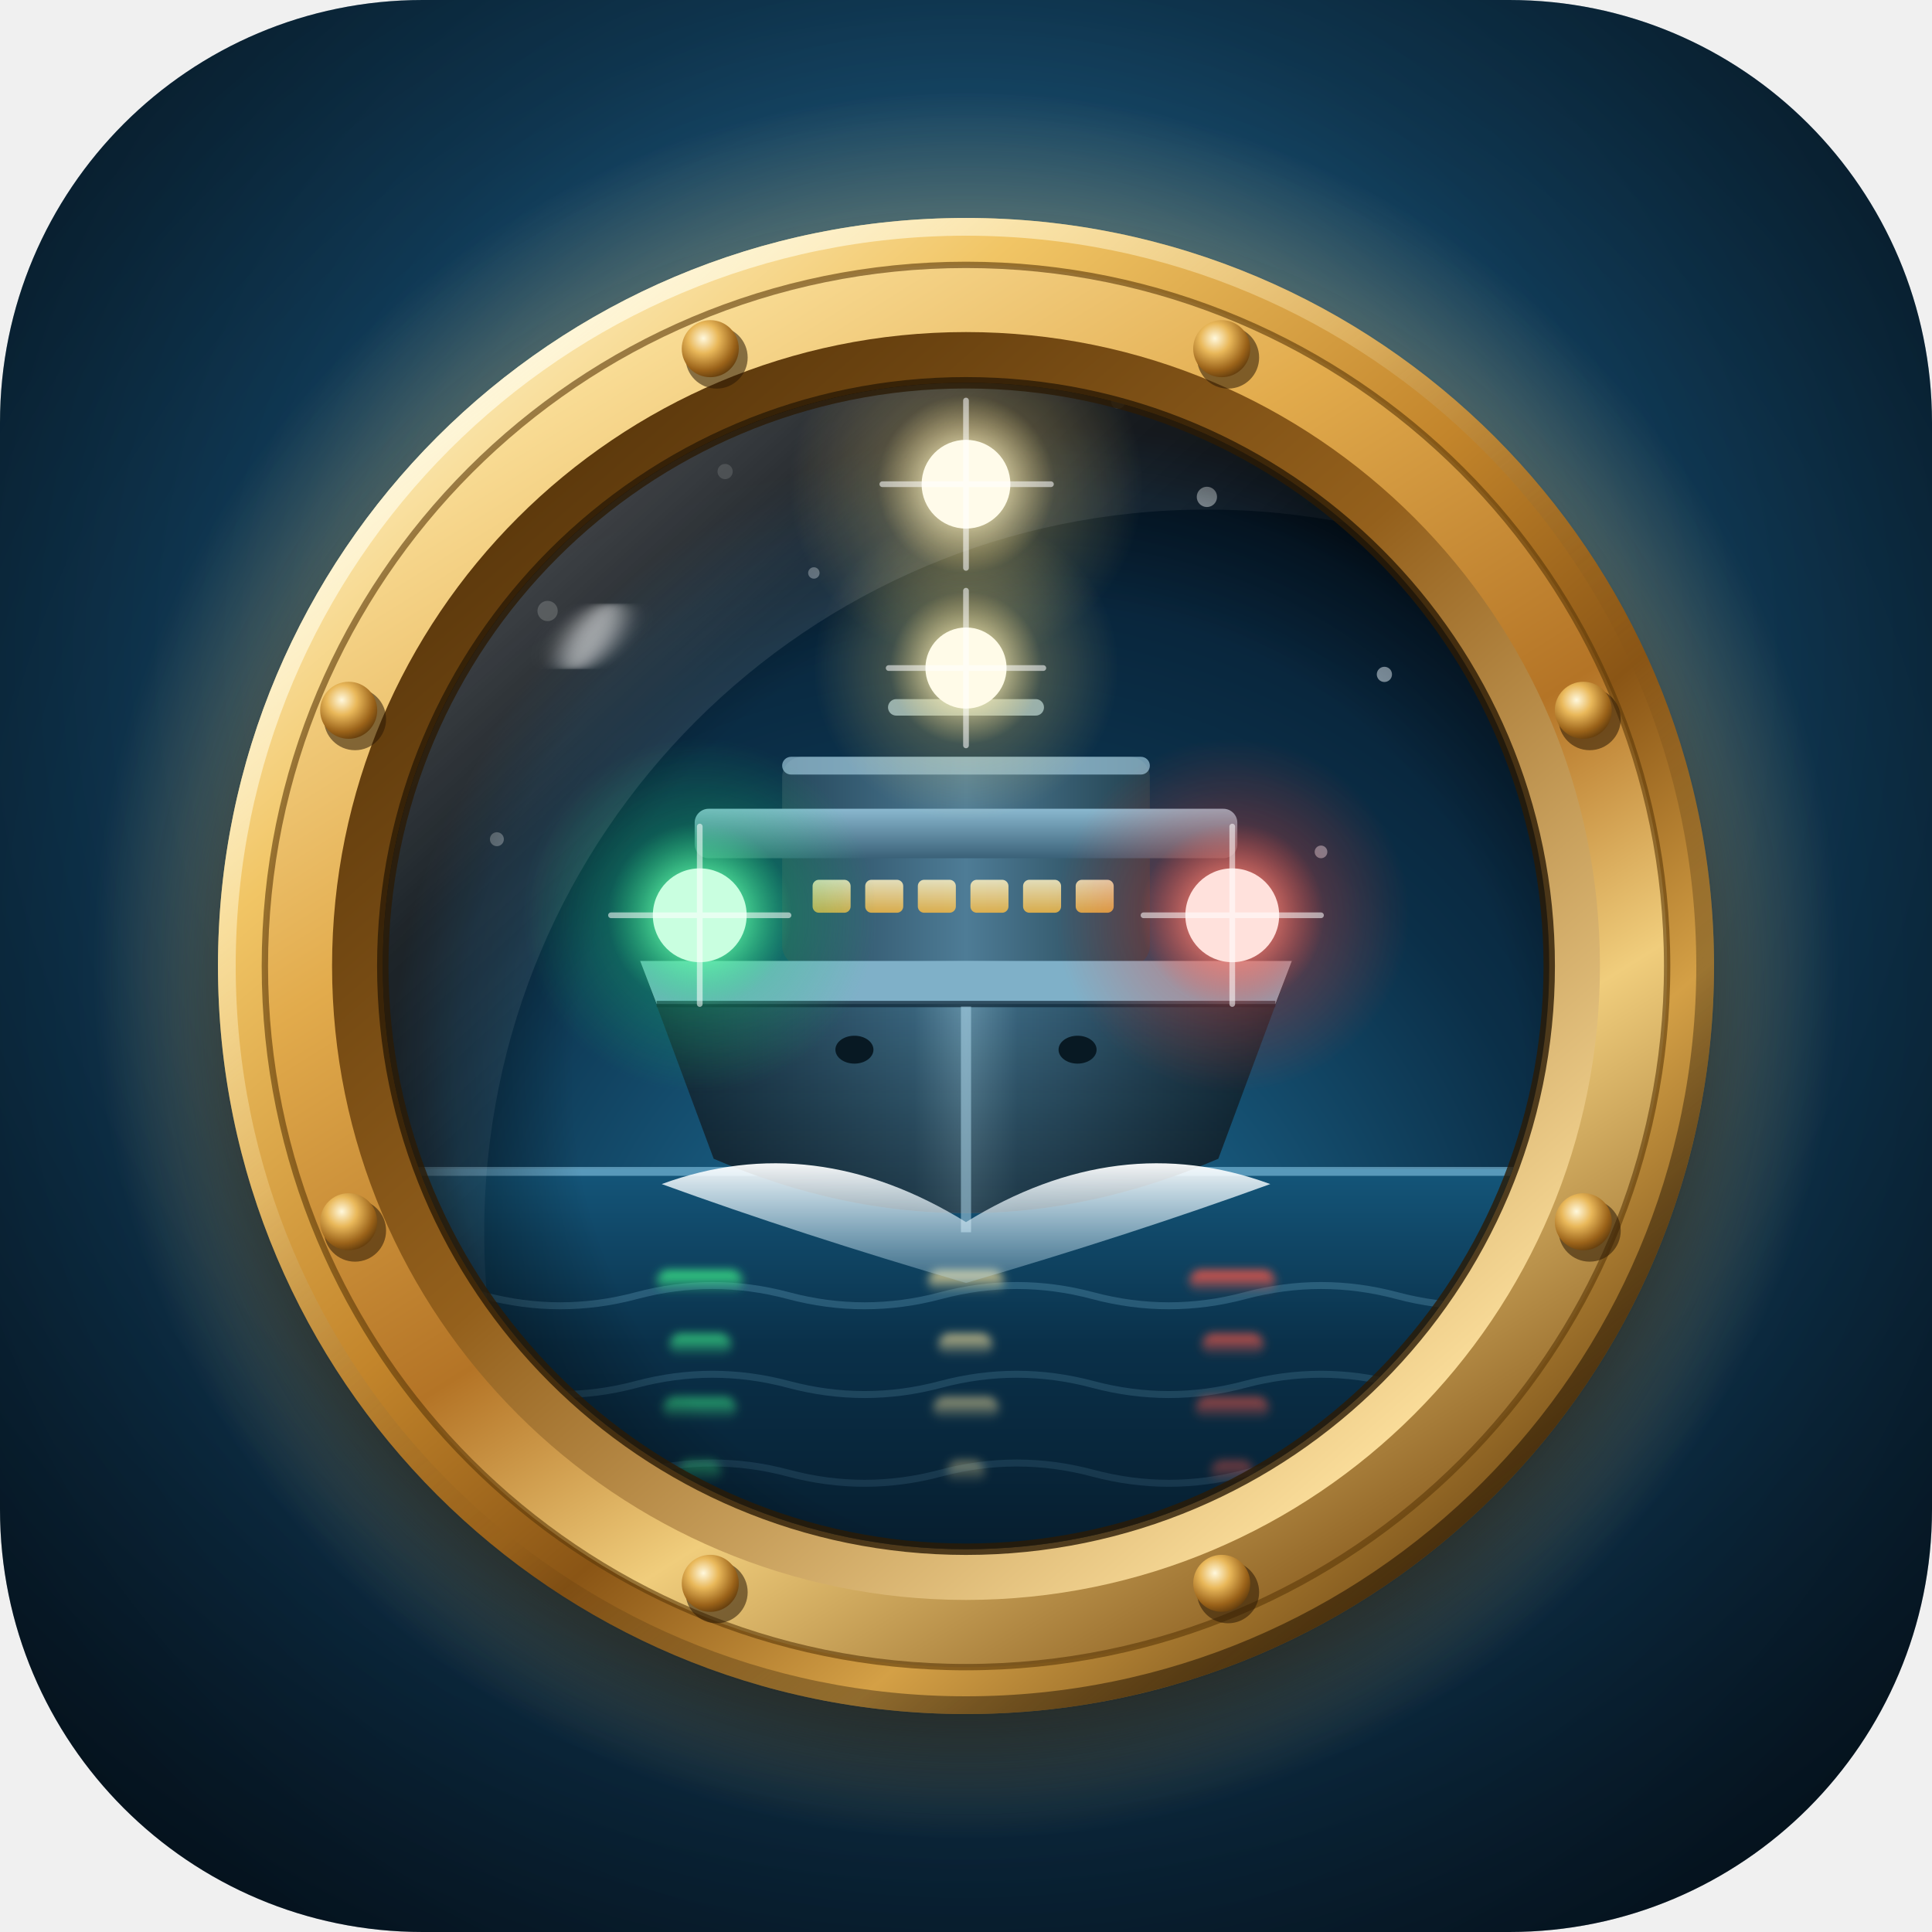
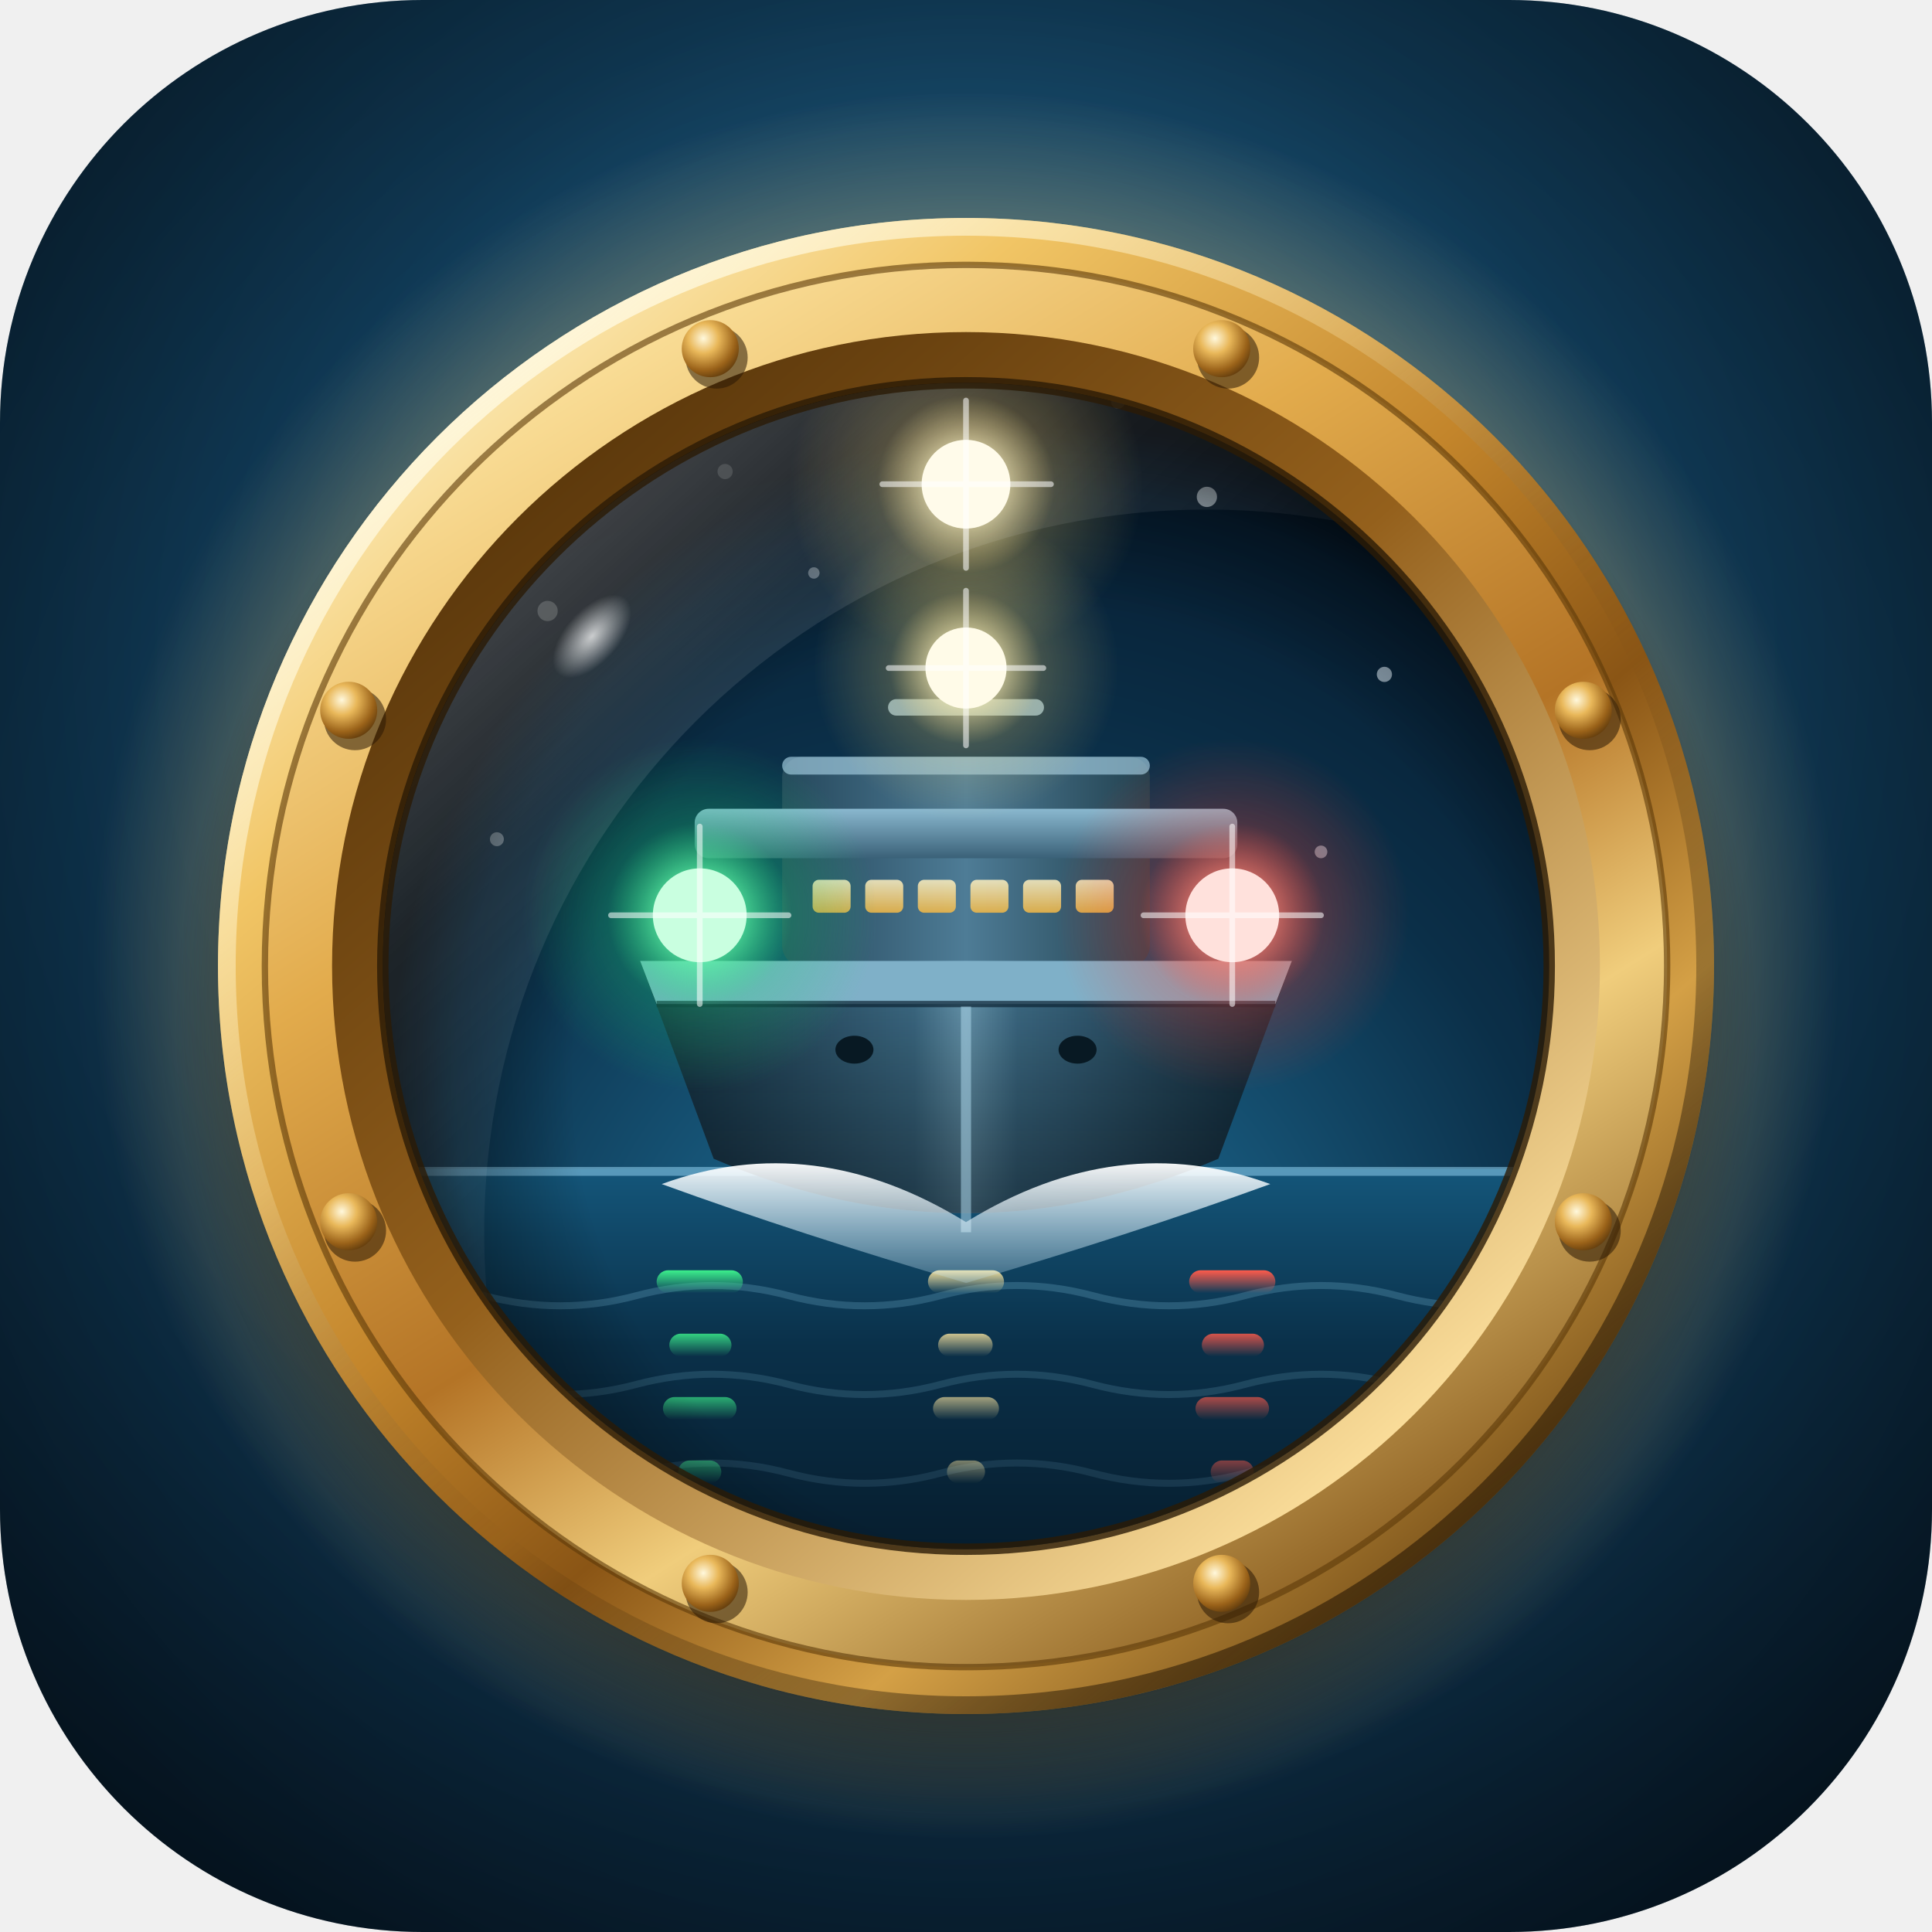
<svg xmlns="http://www.w3.org/2000/svg" viewBox="0 0 128 128">
  <defs>
    <radialGradient id="bg-g" cx="50%" cy="34%" r="78%">
      <stop offset="0" stop-color="#2a6f96" />
      <stop offset=".45" stop-color="#103a56" />
      <stop offset="1" stop-color="#061624" />
    </radialGradient>
    <radialGradient id="bg-v" cx="50%" cy="50%" r="72%">
      <stop offset=".6" stop-color="#000" stop-opacity="0" />
      <stop offset="1" stop-color="#000" stop-opacity=".45" />
    </radialGradient>
  </defs>
  <rect width="128" height="128" rx="28.0" fill="url(#bg-g)" />
  <rect width="128" height="128" rx="28.0" fill="url(#bg-v)" />
  <g transform="translate(10.24 10.24) scale(0.84)">
    <defs>
      <linearGradient id="a-br1" x1=".12" y1=".06" x2=".88" y2=".94">
        <stop offset="0" stop-color="#fff4cc" />
        <stop offset=".2" stop-color="#f1c565" />
        <stop offset=".45" stop-color="#c3852b" />
        <stop offset=".62" stop-color="#8a5515" />
        <stop offset=".78" stop-color="#d4a046" />
        <stop offset="1" stop-color="#5e3a0c" />
      </linearGradient>
      <linearGradient id="a-br2" x1=".2" y1=".02" x2=".8" y2=".98">
        <stop offset="0" stop-color="#ffe9a8" />
        <stop offset=".3" stop-color="#e2ab4c" />
        <stop offset=".55" stop-color="#b47426" />
        <stop offset=".72" stop-color="#f0cd7c" />
        <stop offset="1" stop-color="#7b4d12" />
      </linearGradient>
      <linearGradient id="a-br3" x1=".15" y1=".1" x2=".85" y2=".9">
        <stop offset="0" stop-color="#5a370b" />
        <stop offset=".45" stop-color="#94601c" />
        <stop offset="1" stop-color="#ffe3a0" />
      </linearGradient>
      <linearGradient id="a-rim" x1=".15" y1=".05" x2=".85" y2=".95">
        <stop offset="0" stop-color="#fffbe8" stop-opacity=".95" />
        <stop offset=".35" stop-color="#fff2c2" stop-opacity=".25" />
        <stop offset=".6" stop-color="#000" stop-opacity="0" />
        <stop offset="1" stop-color="#2a1803" stop-opacity=".7" />
      </linearGradient>
      <radialGradient id="a-bolt" cx=".38" cy=".32" r=".75">
        <stop offset="0" stop-color="#fff8dc" />
        <stop offset=".35" stop-color="#e9b85a" />
        <stop offset=".75" stop-color="#9a6219" />
        <stop offset="1" stop-color="#5a370b" />
      </radialGradient>
      <radialGradient id="a-sky" cx="50%" cy="80%" r="78%">
        <stop offset="0" stop-color="#2f84ad" />
        <stop offset=".3" stop-color="#17577a" />
        <stop offset=".62" stop-color="#0b2f48" />
        <stop offset="1" stop-color="#051729" />
      </radialGradient>
      <linearGradient id="a-sea" x1="0" y1="0" x2="0" y2="1">
        <stop offset="0" stop-color="#14567a" />
        <stop offset=".35" stop-color="#0a3049" />
        <stop offset="1" stop-color="#04121e" />
      </linearGradient>
      <linearGradient id="a-hull" x1="0" y1="0" x2="1" y2="0">
        <stop offset="0" stop-color="#132f41" />
        <stop offset=".42" stop-color="#3f6f8a" />
        <stop offset=".5" stop-color="#6b9db6" />
        <stop offset=".58" stop-color="#3f6f8a" />
        <stop offset="1" stop-color="#112a3a" />
      </linearGradient>
      <linearGradient id="a-hullv" x1="0" y1="0" x2="0" y2="1">
        <stop offset="0" stop-color="#000" stop-opacity="0" />
        <stop offset="1" stop-color="#020a10" stop-opacity=".55" />
      </linearGradient>
      <linearGradient id="a-sup" x1="0" y1="0" x2="1" y2="0">
        <stop offset="0" stop-color="#25475b" />
        <stop offset=".5" stop-color="#4e7c96" />
        <stop offset="1" stop-color="#22414f" />
      </linearGradient>
      <linearGradient id="a-wing" x1="0" y1="0" x2="0" y2="1">
        <stop offset="0" stop-color="#8ab8cf" />
        <stop offset="1" stop-color="#3a6178" />
      </linearGradient>
      <linearGradient id="a-win" x1="0" y1="0" x2="0" y2="1">
        <stop offset="0" stop-color="#fff2c4" />
        <stop offset="1" stop-color="#f3b844" />
      </linearGradient>
      <linearGradient id="a-foam" x1="0" y1="0" x2="0" y2="1">
        <stop offset="0" stop-color="#ffffff" stop-opacity=".95" />
        <stop offset="1" stop-color="#bfe3f5" stop-opacity=".25" />
      </linearGradient>
      <linearGradient id="a-mast" x1="0" y1="0" x2="1" y2="0">
        <stop offset="0" stop-color="#3d6377" />
        <stop offset=".5" stop-color="#a7cadb" />
        <stop offset="1" stop-color="#3d6377" />
      </linearGradient>
      <radialGradient id="a-gw" cx="50%" cy="50%" r="50%">
        <stop offset="0" stop-color="#fffbe6" stop-opacity="1" />
        <stop offset=".22" stop-color="#ffefb0" stop-opacity=".75" />
        <stop offset=".5" stop-color="#ffd970" stop-opacity=".22" />
        <stop offset="1" stop-color="#ffd970" stop-opacity="0" />
      </radialGradient>
      <radialGradient id="a-gg" cx="50%" cy="50%" r="50%">
        <stop offset="0" stop-color="#eafff2" stop-opacity="1" />
        <stop offset=".22" stop-color="#5dffa6" stop-opacity=".8" />
        <stop offset=".52" stop-color="#16d973" stop-opacity=".25" />
        <stop offset="1" stop-color="#16d973" stop-opacity="0" />
      </radialGradient>
      <radialGradient id="a-gr" cx="50%" cy="50%" r="50%">
        <stop offset="0" stop-color="#fff0ee" stop-opacity="1" />
        <stop offset=".22" stop-color="#ff7a6a" stop-opacity=".8" />
        <stop offset=".52" stop-color="#ff3b2b" stop-opacity=".25" />
        <stop offset="1" stop-color="#ff3b2b" stop-opacity="0" />
      </radialGradient>
      <linearGradient id="a-rw" x1="0" y1="0" x2="0" y2="1">
        <stop offset="0" stop-color="#ffe8a0" stop-opacity=".95" />
        <stop offset="1" stop-color="#ffe8a0" stop-opacity="0" />
      </linearGradient>
      <linearGradient id="a-rg" x1="0" y1="0" x2="0" y2="1">
        <stop offset="0" stop-color="#3cf08b" stop-opacity="1" />
        <stop offset="1" stop-color="#3cf08b" stop-opacity="0" />
      </linearGradient>
      <linearGradient id="a-rr" x1="0" y1="0" x2="0" y2="1">
        <stop offset="0" stop-color="#ff5a4a" stop-opacity="1" />
        <stop offset="1" stop-color="#ff5a4a" stop-opacity="0" />
      </linearGradient>
      <radialGradient id="a-ish" cx="57%" cy="60%" r="56%">
        <stop offset=".72" stop-color="#000" stop-opacity="0" />
        <stop offset=".9" stop-color="#000" stop-opacity=".35" />
        <stop offset="1" stop-color="#000" stop-opacity=".75" />
      </radialGradient>
      <linearGradient id="a-gl" x1=".05" y1=".0" x2=".55" y2=".55">
        <stop offset="0" stop-color="#ffffff" stop-opacity=".5" />
        <stop offset=".45" stop-color="#ffffff" stop-opacity=".14" />
        <stop offset="1" stop-color="#ffffff" stop-opacity="0" />
      </linearGradient>
      <clipPath id="a-lens">
        <circle cx="64" cy="64" r="46" />
      </clipPath>
-       <filter id="a-sh" x="-30%" y="-30%" width="160%" height="160%">
-         <feGaussianBlur stdDeviation="3.2" />
-       </filter>
-       <filter id="a-bl" x="-50%" y="-50%" width="200%" height="200%">
-         <feGaussianBlur stdDeviation=".7" />
-       </filter>
-       <filter id="a-rb" x="-50%" y="-100%" width="200%" height="300%">
-         <feGaussianBlur stdDeviation=".35" />
-       </filter>
+       <radialGradient id="a-shg" cx="50%" cy="50%" r="50%">
+         <stop offset=".78" stop-color="#000" stop-opacity=".55" />
+         <stop offset=".9" stop-color="#000" stop-opacity=".25" />
+         <stop offset="1" stop-color="#000" stop-opacity="0" />
+       </radialGradient>
+       <radialGradient id="a-spec" cx="50%" cy="50%" r="50%">
+         <stop offset="0" stop-color="#fff" stop-opacity=".75" />
+         <stop offset="1" stop-color="#fff" stop-opacity="0" />
+       </radialGradient>
      <radialGradient id="a-halo" cx="50%" cy="50%" r="50%">
        <stop offset=".78" stop-color="#ffd27a" stop-opacity=".0" />
        <stop offset=".86" stop-color="#ffd27a" stop-opacity=".22" />
        <stop offset="1" stop-color="#ffd27a" stop-opacity="0" />
      </radialGradient>
    </defs>
    <g class="lg-ring">
      <circle cx="64" cy="64" r="70" fill="url(#a-halo)" />
-       <ellipse cx="64" cy="68.5" rx="58.5" ry="57.5" fill="#000" opacity=".5" filter="url(#a-sh)" />
+       <ellipse cx="64" cy="68.8" rx="63" ry="62" fill="url(#a-shg)" />
      <circle cx="64" cy="64" r="59" fill="url(#a-br1)" />
      <circle cx="64" cy="64" r="58.3" fill="none" stroke="url(#a-rim)" stroke-width="1.4" />
      <circle cx="64" cy="64" r="55.3" fill="url(#a-br2)" />
      <circle cx="64" cy="64" r="55.3" fill="none" stroke="#5b3909" stroke-width=".5" opacity=".6" />
      <circle cx="64" cy="64" r="50" fill="url(#a-br3)" />
    </g>
    <g class="lg-tk">
      <circle cx="84.67" cy="16.01" r="2.45" fill="#2a1703" opacity=".55" />
      <circle cx="84.17" cy="15.31" r="2.25" fill="url(#a-bolt)" />
      <circle cx="113.19" cy="44.53" r="2.45" fill="#2a1703" opacity=".55" />
      <circle cx="112.69" cy="43.83" r="2.25" fill="url(#a-bolt)" />
      <circle cx="113.19" cy="84.87" r="2.45" fill="#2a1703" opacity=".55" />
      <circle cx="112.69" cy="84.17" r="2.25" fill="url(#a-bolt)" />
      <circle cx="84.67" cy="113.39" r="2.45" fill="#2a1703" opacity=".55" />
      <circle cx="84.17" cy="112.69" r="2.25" fill="url(#a-bolt)" />
      <circle cx="44.33" cy="113.39" r="2.45" fill="#2a1703" opacity=".55" />
      <circle cx="43.83" cy="112.69" r="2.25" fill="url(#a-bolt)" />
      <circle cx="15.81" cy="84.87" r="2.45" fill="#2a1703" opacity=".55" />
      <circle cx="15.31" cy="84.17" r="2.25" fill="url(#a-bolt)" />
      <circle cx="15.81" cy="44.53" r="2.45" fill="#2a1703" opacity=".55" />
      <circle cx="15.31" cy="43.83" r="2.25" fill="url(#a-bolt)" />
      <circle cx="44.33" cy="16.01" r="2.45" fill="#2a1703" opacity=".55" />
      <circle cx="43.83" cy="15.31" r="2.25" fill="url(#a-bolt)" />
    </g>
    <g clip-path="url(#a-lens)">
      <g class="lg-lens">
        <rect x="14" y="14" width="100" height="100" fill="url(#a-sky)" />
        <circle cx="31" cy="36" r="0.8" fill="#e6f5ff" opacity="0.8" />
        <circle cx="45" cy="25" r="0.6" fill="#e6f5ff" opacity="0.6" />
        <circle cx="83" cy="27" r="0.8" fill="#e6f5ff" opacity="0.75" />
        <circle cx="97" cy="41" r="0.6" fill="#e6f5ff" opacity="0.6" />
        <circle cx="27" cy="54" r="0.55" fill="#e6f5ff" opacity="0.5" />
        <circle cx="76" cy="19.5" r="0.55" fill="#e6f5ff" opacity="0.55" />
        <circle cx="52" cy="33" r="0.45" fill="#e6f5ff" opacity="0.45" />
        <circle cx="92" cy="55" r="0.5" fill="#e6f5ff" opacity="0.45" />
        <rect x="14" y="80" width="100" height="40" fill="url(#a-sea)" />
        <path d="M14 80.2 H114" stroke="#8fd0ee" stroke-width=".7" opacity=".55" />
        <path d="M14 90 q6 -1.6 12 0 t12 0 t12 0 t12 0 t12 0 t12 0 t12 0 t12 0 t12 0" fill="none" stroke="#8fd0ee" stroke-width=".55" opacity="0.22" />
        <path d="M14 97 q6 -1.6 12 0 t12 0 t12 0 t12 0 t12 0 t12 0 t12 0 t12 0 t12 0" fill="none" stroke="#8fd0ee" stroke-width=".55" opacity="0.16" />
        <path d="M14 104 q6 -1.6 12 0 t12 0 t12 0 t12 0 t12 0 t12 0 t12 0 t12 0 t12 0" fill="none" stroke="#8fd0ee" stroke-width=".55" opacity="0.12" />
      </g>
      <g class="lg-rf">
-         <rect x="61.0" y="88" width="6.0" height="1.8" rx=".9" fill="url(#a-rw)" opacity="1.00" filter="url(#a-rb)" />
-         <rect x="61.8" y="93" width="4.3" height="1.8" rx=".9" fill="url(#a-rw)" opacity="0.83" filter="url(#a-rb)" />
-         <rect x="61.4" y="98" width="5.2" height="1.8" rx=".9" fill="url(#a-rw)" opacity="0.66" filter="url(#a-rb)" />
-         <rect x="62.5" y="103" width="3.0" height="1.8" rx=".9" fill="url(#a-rw)" opacity="0.49" filter="url(#a-rb)" />
-         <rect x="39.6" y="88" width="6.8" height="1.8" rx=".9" fill="url(#a-rg)" opacity="1.00" filter="url(#a-rb)" />
-         <rect x="40.6" y="93" width="4.9" height="1.8" rx=".9" fill="url(#a-rg)" opacity="0.83" filter="url(#a-rb)" />
-         <rect x="40.1" y="98" width="5.8" height="1.8" rx=".9" fill="url(#a-rg)" opacity="0.66" filter="url(#a-rb)" />
-         <rect x="41.3" y="103" width="3.4" height="1.8" rx=".9" fill="url(#a-rg)" opacity="0.49" filter="url(#a-rb)" />
-         <rect x="81.6" y="88" width="6.8" height="1.8" rx=".9" fill="url(#a-rr)" opacity="1.00" filter="url(#a-rb)" />
-         <rect x="82.6" y="93" width="4.9" height="1.8" rx=".9" fill="url(#a-rr)" opacity="0.83" filter="url(#a-rb)" />
-         <rect x="82.1" y="98" width="5.8" height="1.8" rx=".9" fill="url(#a-rr)" opacity="0.66" filter="url(#a-rb)" />
-         <rect x="83.3" y="103" width="3.4" height="1.8" rx=".9" fill="url(#a-rr)" opacity="0.49" filter="url(#a-rb)" />
+         <rect x="61.0" y="88" width="6.0" height="1.8" rx=".9" fill="url(#a-rw)" opacity="1.00" />
+         <rect x="61.8" y="93" width="4.3" height="1.8" rx=".9" fill="url(#a-rw)" opacity="0.83" />
+         <rect x="61.4" y="98" width="5.2" height="1.8" rx=".9" fill="url(#a-rw)" opacity="0.66" />
+         <rect x="62.5" y="103" width="3.0" height="1.8" rx=".9" fill="url(#a-rw)" opacity="0.49" />
+         <rect x="39.6" y="88" width="6.8" height="1.8" rx=".9" fill="url(#a-rg)" opacity="1.00" />
+         <rect x="40.6" y="93" width="4.9" height="1.8" rx=".9" fill="url(#a-rg)" opacity="0.83" />
+         <rect x="40.1" y="98" width="5.8" height="1.8" rx=".9" fill="url(#a-rg)" opacity="0.66" />
+         <rect x="41.3" y="103" width="3.4" height="1.8" rx=".9" fill="url(#a-rg)" opacity="0.49" />
+         <rect x="81.6" y="88" width="6.8" height="1.8" rx=".9" fill="url(#a-rr)" opacity="1.00" />
+         <rect x="82.6" y="93" width="4.9" height="1.8" rx=".9" fill="url(#a-rr)" opacity="0.83" />
+         <rect x="82.1" y="98" width="5.8" height="1.8" rx=".9" fill="url(#a-rr)" opacity="0.66" />
+         <rect x="83.3" y="103" width="3.4" height="1.8" rx=".9" fill="url(#a-rr)" opacity="0.49" />
      </g>
      <g class="lg-ship">
        <path d="M64 48 V23.5" stroke="url(#a-mast)" stroke-width="2" stroke-linecap="round" />
        <path d="M58.5 43.6 H69.5" stroke="#7fa6ba" stroke-width="1.3" stroke-linecap="round" />
        <rect x="49.5" y="47.5" width="29" height="16.5" rx="1.6" fill="url(#a-sup)" />
        <rect x="49.5" y="47.5" width="29" height="1.4" rx=".7" fill="#9cc6da" opacity=".7" />
        <rect x="42.6" y="51.6" width="42.8" height="3.9" rx="1.1" fill="url(#a-wing)" />
        <rect x="51.90" y="57.2" width="3" height="2.6" rx=".5" fill="url(#a-win)" opacity=".85" />
        <rect x="56.05" y="57.2" width="3" height="2.6" rx=".5" fill="url(#a-win)" opacity=".85" />
        <rect x="60.20" y="57.2" width="3" height="2.6" rx=".5" fill="url(#a-win)" opacity=".85" />
        <rect x="64.35" y="57.2" width="3" height="2.6" rx=".5" fill="url(#a-win)" opacity=".85" />
        <rect x="68.50" y="57.2" width="3" height="2.6" rx=".5" fill="url(#a-win)" opacity=".85" />
        <rect x="72.65" y="57.2" width="3" height="2.6" rx=".5" fill="url(#a-win)" opacity=".85" />
        <path d="M38.3 63.6 L89.7 63.6 L83.9 79.2 Q64 87.8 44.1 79.2 Z" fill="url(#a-hull)" />
        <path d="M38.3 63.6 L89.7 63.6 L83.9 79.2 Q64 87.8 44.1 79.2 Z" fill="url(#a-hullv)" />
        <path d="M38.3 63.6 L89.7 63.6 L88.4 67 L39.6 67 Z" fill="#7fb0c8" />
        <path d="M39.6 67 L88.4 67" stroke="#0d2433" stroke-width=".5" opacity=".7" />
        <path d="M64 67.2 L64 85" stroke="#a9d4e8" stroke-width=".8" opacity=".55" />
        <ellipse cx="55.2" cy="70.6" rx="1.5" ry="1.1" fill="#081923" />
        <ellipse cx="72.8" cy="70.6" rx="1.5" ry="1.1" fill="#081923" />
        <path d="M40 81.2 Q52 76.8 64 84.2 Q76 76.8 88 81.2 Q77 85.2 64 89 Q51 85.2 40 81.2 Z" fill="url(#a-foam)" />
      </g>
      <circle cx="64" cy="64" r="46" fill="url(#a-ish)" />
      <circle class="lg-g lg-m2" cx="64" cy="26" r="14" fill="url(#a-gw)" />
      <circle class="lg-g lg-m1" cx="64" cy="40.5" r="12" fill="url(#a-gw)" />
      <circle class="lg-g lg-sg" cx="43" cy="60" r="14" fill="url(#a-gg)" />
      <circle class="lg-g lg-sr" cx="85" cy="60" r="14" fill="url(#a-gr)" />
      <g class="lg-l lg-m2">
        <circle cx="64" cy="26" r="3.50" fill="#fffbe8" />
        <path d="M57.4 26 H70.7 M64 19.4 V32.6" stroke="#fff" stroke-width=".45" stroke-linecap="round" opacity=".55" />
      </g>
      <g class="lg-l lg-m1">
        <circle cx="64" cy="40.5" r="3.20" fill="#fffbe8" />
        <path d="M57.9 40.5 H70.1 M64 34.4 V46.6" stroke="#fff" stroke-width=".45" stroke-linecap="round" opacity=".55" />
      </g>
      <g class="lg-l lg-sg">
        <circle cx="43" cy="60" r="3.70" fill="#c9ffe0" />
        <path d="M36.0 60 H50.0 M43 53.0 V67.0" stroke="#fff" stroke-width=".45" stroke-linecap="round" opacity=".55" />
      </g>
      <g class="lg-l lg-sr">
        <circle cx="85" cy="60" r="3.70" fill="#ffe1dc" />
        <path d="M78.0 60 H92.0 M85 53.0 V67.0" stroke="#fff" stroke-width=".45" stroke-linecap="round" opacity=".55" />
      </g>
      <mask id="a-gm">
        <rect x="0" y="0" width="128" height="128" fill="#fff" />
        <circle cx="83" cy="85" r="57" fill="#000" />
      </mask>
      <g class="lg-gl">
        <circle cx="64" cy="64" r="46" fill="url(#a-gl)" mask="url(#a-gm)" opacity=".75" />
-         <ellipse cx="34.5" cy="38" rx="3.2" ry="1.6" fill="#fff" opacity=".55" transform="rotate(-48 34.5 38)" filter="url(#a-bl)" />
+         <ellipse cx="34.5" cy="38" rx="4" ry="2.1" fill="url(#a-spec)" transform="rotate(-48 34.5 38)" />
      </g>
    </g>
    <circle cx="64" cy="64" r="46" fill="none" stroke="#2a1a05" stroke-width=".9" opacity=".8" />
  </g>
</svg>
